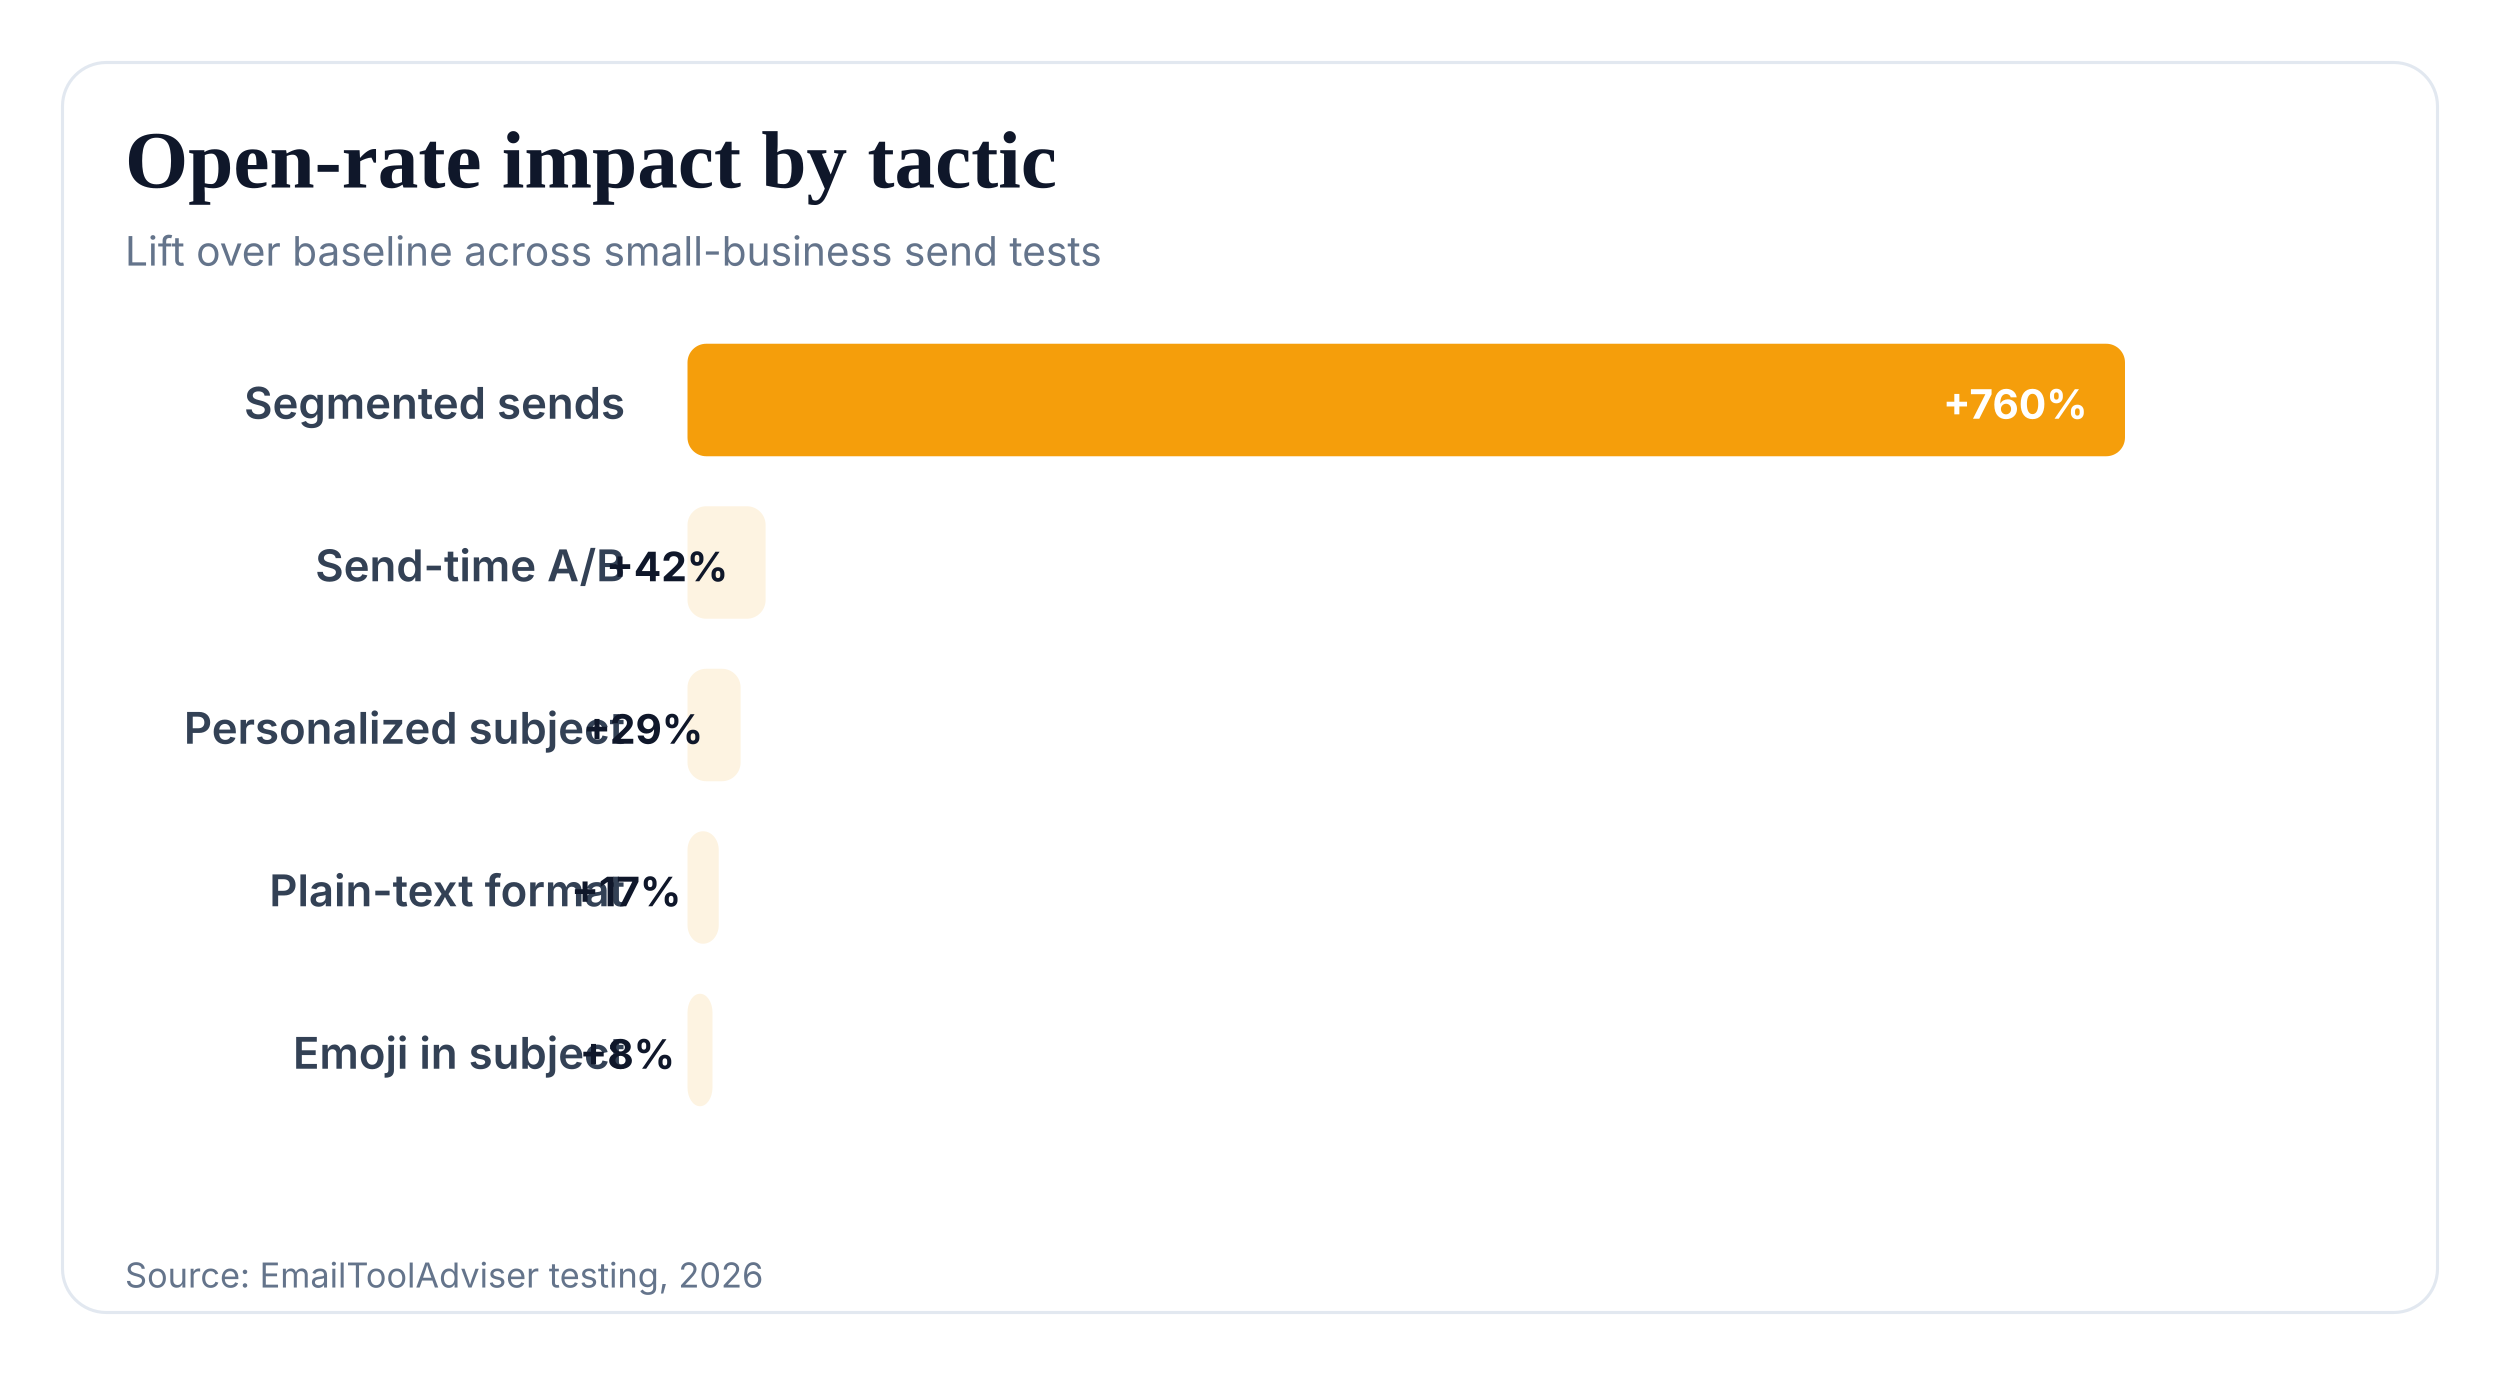
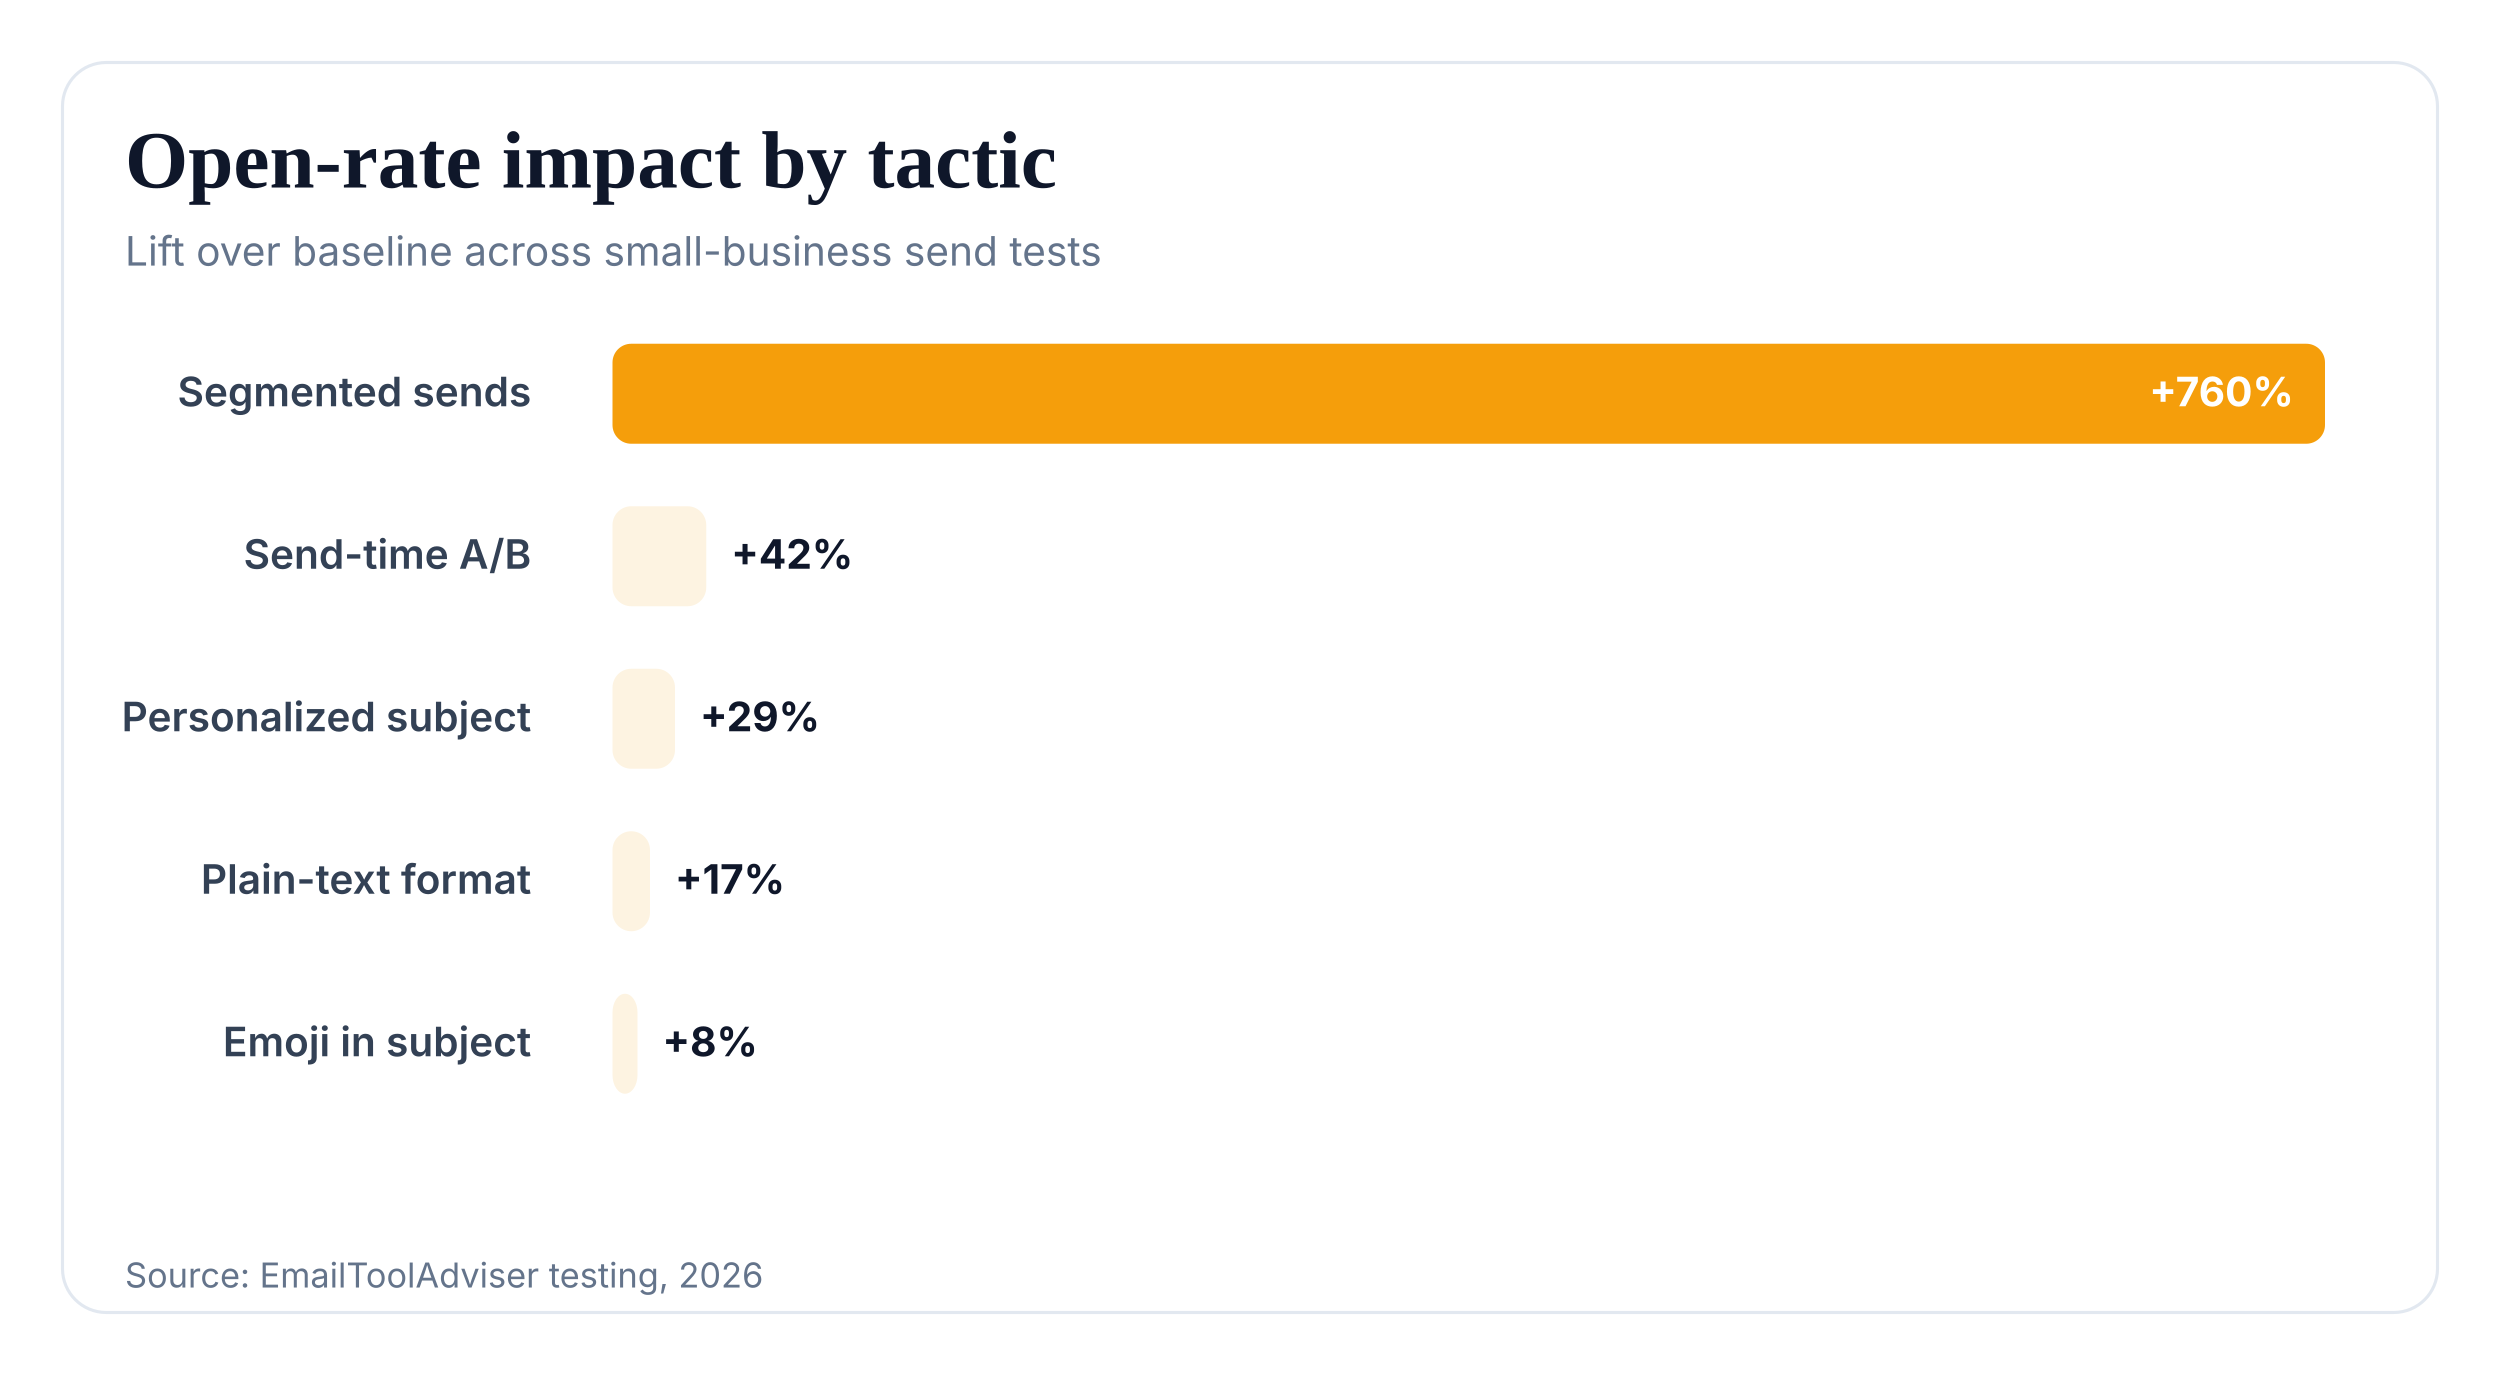
- <svg xmlns="http://www.w3.org/2000/svg" viewBox="0 0 800 440" preserveAspectRatio="xMidYMid meet" role="img">
+ <svg xmlns="http://www.w3.org/2000/svg" viewBox="0 0 800 440" preserveAspectRatio="xMinYMin meet" role="img" style="width:100%;height:auto;">
  <style>
-   .serif  { font-family: 'Playfair Display', Georgia, 'Times New Roman', serif; font-weight: 800; }
-   .sans   { font-family: 'Inter', -apple-system, BlinkMacSystemFont, sans-serif; }
-   .label  { font-family: 'Inter', sans-serif; font-weight: 700; text-transform: uppercase; letter-spacing: 0.08em; }
+   .serif  { font-family: Georgia, 'Times New Roman', 'Playfair Display', serif; font-weight: 800; }
+   .sans   { font-family: system-ui, -apple-system, BlinkMacSystemFont, 'Segoe UI', sans-serif; }
+   .label  { font-family: system-ui, sans-serif; font-weight: 700; text-transform: uppercase; letter-spacing: 0.08em; }
</style>
  <rect width="800" height="440" fill="#ffffff" />
  <rect x="20" y="20" rx="14" ry="14" width="760" height="400" fill="#ffffff" stroke="#e2e8f0" stroke-width="1" />
  <text x="40" y="60" class="serif" font-size="26" fill="#0f172a">Open-rate impact by tactic</text>
  <text x="40" y="85" class="sans" font-size="13" fill="#64748b">Lift over baseline across small-business send tests</text>
-   <text x="200" y="134" class="sans" font-size="14" fill="#334155" text-anchor="end" font-weight="600">Segmented sends</text>
-   <rect x="220" y="110" rx="6" ry="6" width="460" height="36" fill="#f59e0b" />
-   <text x="668" y="134" class="sans" font-size="13" fill="#ffffff" text-anchor="end" font-weight="700">+760%</text>
-   <text x="200" y="186" class="sans" font-size="14" fill="#334155" text-anchor="end" font-weight="600">Send-time A/B</text>
-   <rect x="220" y="162" rx="6" ry="6" width="25" height="36" fill="#fdf3e1" />
-   <text x="233" y="186" class="sans" font-size="13" fill="#0f172a" text-anchor="end" font-weight="700">+42%</text>
-   <text x="200" y="238" class="sans" font-size="14" fill="#334155" text-anchor="end" font-weight="600">Personalized subject</text>
-   <rect x="220" y="214" rx="6" ry="6" width="17" height="36" fill="#fdf3e1" />
-   <text x="225" y="238" class="sans" font-size="13" fill="#0f172a" text-anchor="end" font-weight="700">+29%</text>
-   <text x="200" y="290" class="sans" font-size="14" fill="#334155" text-anchor="end" font-weight="600">Plain-text format</text>
-   <rect x="220" y="266" rx="6" ry="6" width="10" height="36" fill="#fdf3e1" />
-   <text x="218" y="290" class="sans" font-size="13" fill="#0f172a" text-anchor="end" font-weight="700">+17%</text>
-   <text x="200" y="342" class="sans" font-size="14" fill="#334155" text-anchor="end" font-weight="600">Emoji in subject</text>
-   <rect x="220" y="318" rx="6" ry="6" width="8" height="36" fill="#fdf3e1" />
-   <text x="216" y="342" class="sans" font-size="13" fill="#0f172a" text-anchor="end" font-weight="700">+8%</text>
+   <text x="170" y="130" class="sans" font-size="13" fill="#334155" text-anchor="end" font-weight="600">Segmented sends</text>
+   <rect x="196" y="110" rx="6" ry="6" width="548" height="32" fill="#f59e0b" />
+   <text x="734" y="130" class="sans" font-size="13" fill="#ffffff" text-anchor="end" font-weight="700">+760%</text>
+   <text x="170" y="182" class="sans" font-size="13" fill="#334155" text-anchor="end" font-weight="600">Send-time A/B</text>
+   <rect x="196" y="162" rx="6" ry="6" width="30" height="32" fill="#fdf3e1" />
+   <text x="234" y="182" class="sans" font-size="13" fill="#0f172a" text-anchor="start" font-weight="700">+42%</text>
+   <text x="170" y="234" class="sans" font-size="13" fill="#334155" text-anchor="end" font-weight="600">Personalized subject</text>
+   <rect x="196" y="214" rx="6" ry="6" width="20" height="32" fill="#fdf3e1" />
+   <text x="224" y="234" class="sans" font-size="13" fill="#0f172a" text-anchor="start" font-weight="700">+29%</text>
+   <text x="170" y="286" class="sans" font-size="13" fill="#334155" text-anchor="end" font-weight="600">Plain-text format</text>
+   <rect x="196" y="266" rx="6" ry="6" width="12" height="32" fill="#fdf3e1" />
+   <text x="216" y="286" class="sans" font-size="13" fill="#0f172a" text-anchor="start" font-weight="700">+17%</text>
+   <text x="170" y="338" class="sans" font-size="13" fill="#334155" text-anchor="end" font-weight="600">Emoji in subject</text>
+   <rect x="196" y="318" rx="6" ry="6" width="8" height="32" fill="#fdf3e1" />
+   <text x="212" y="338" class="sans" font-size="13" fill="#0f172a" text-anchor="start" font-weight="700">+8%</text>
  <text x="40" y="412" class="sans" font-size="11" fill="#64748b">Source: EmailToolAdviser testing, 2026</text>
</svg>
